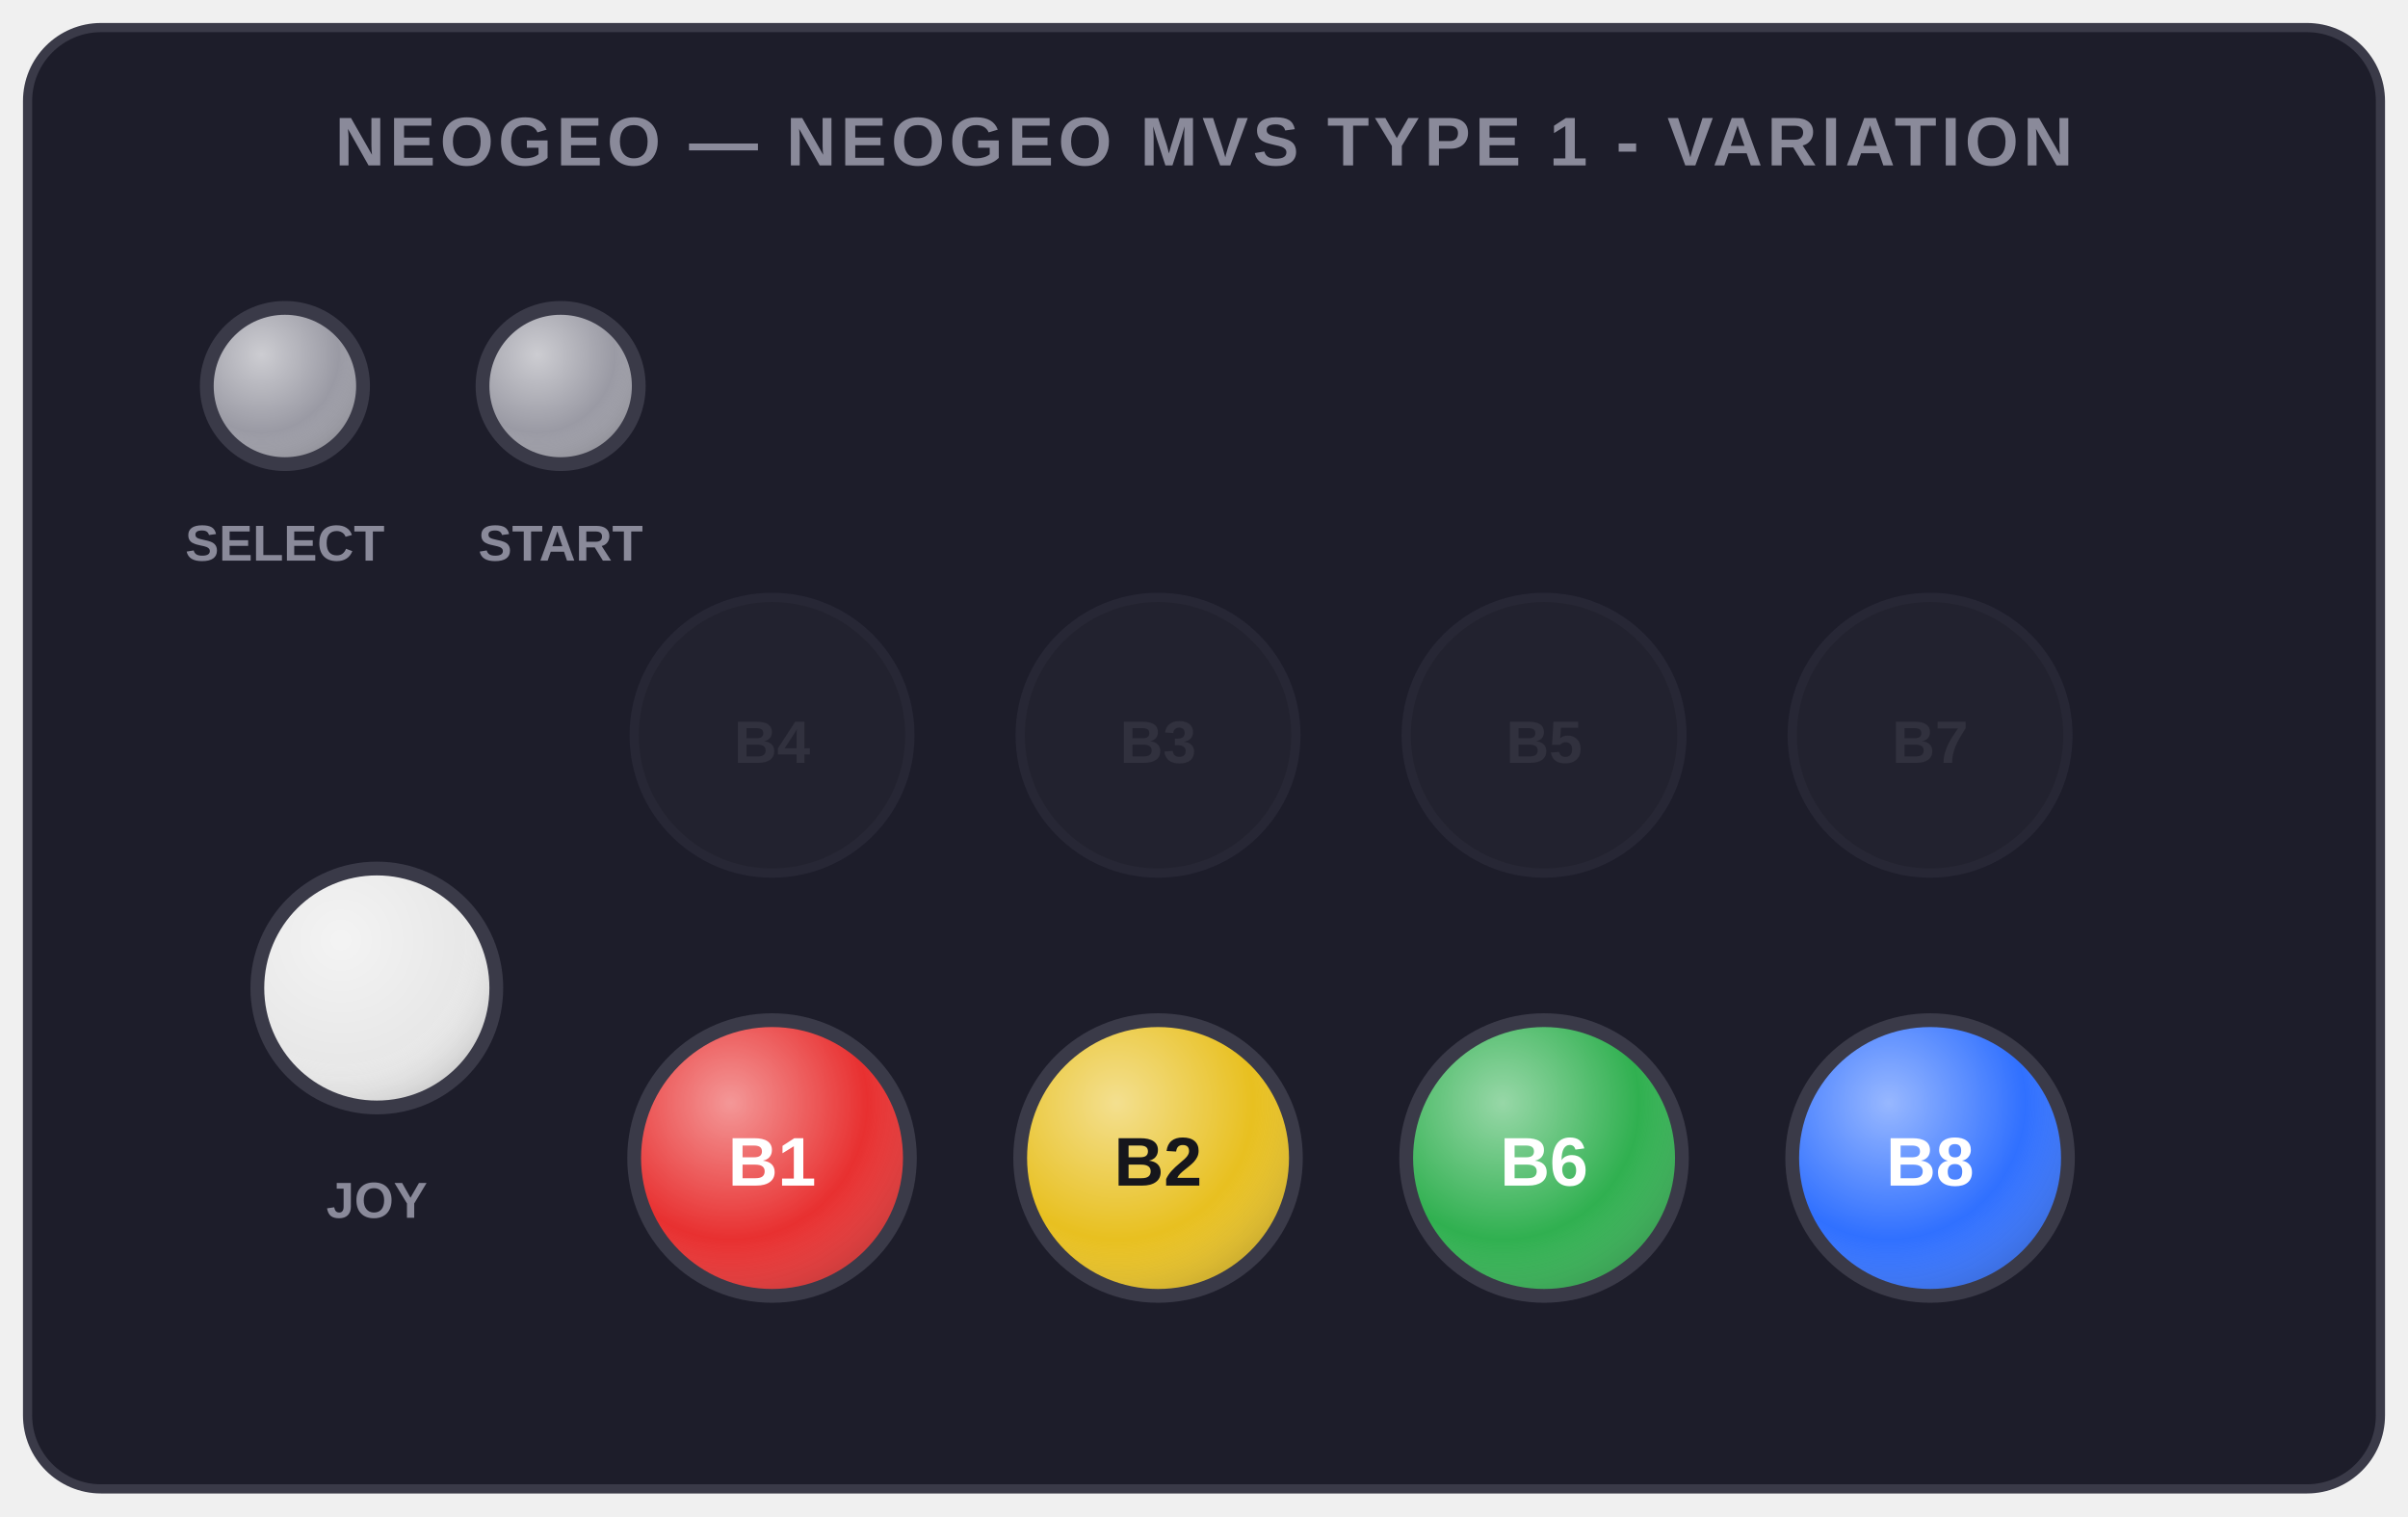
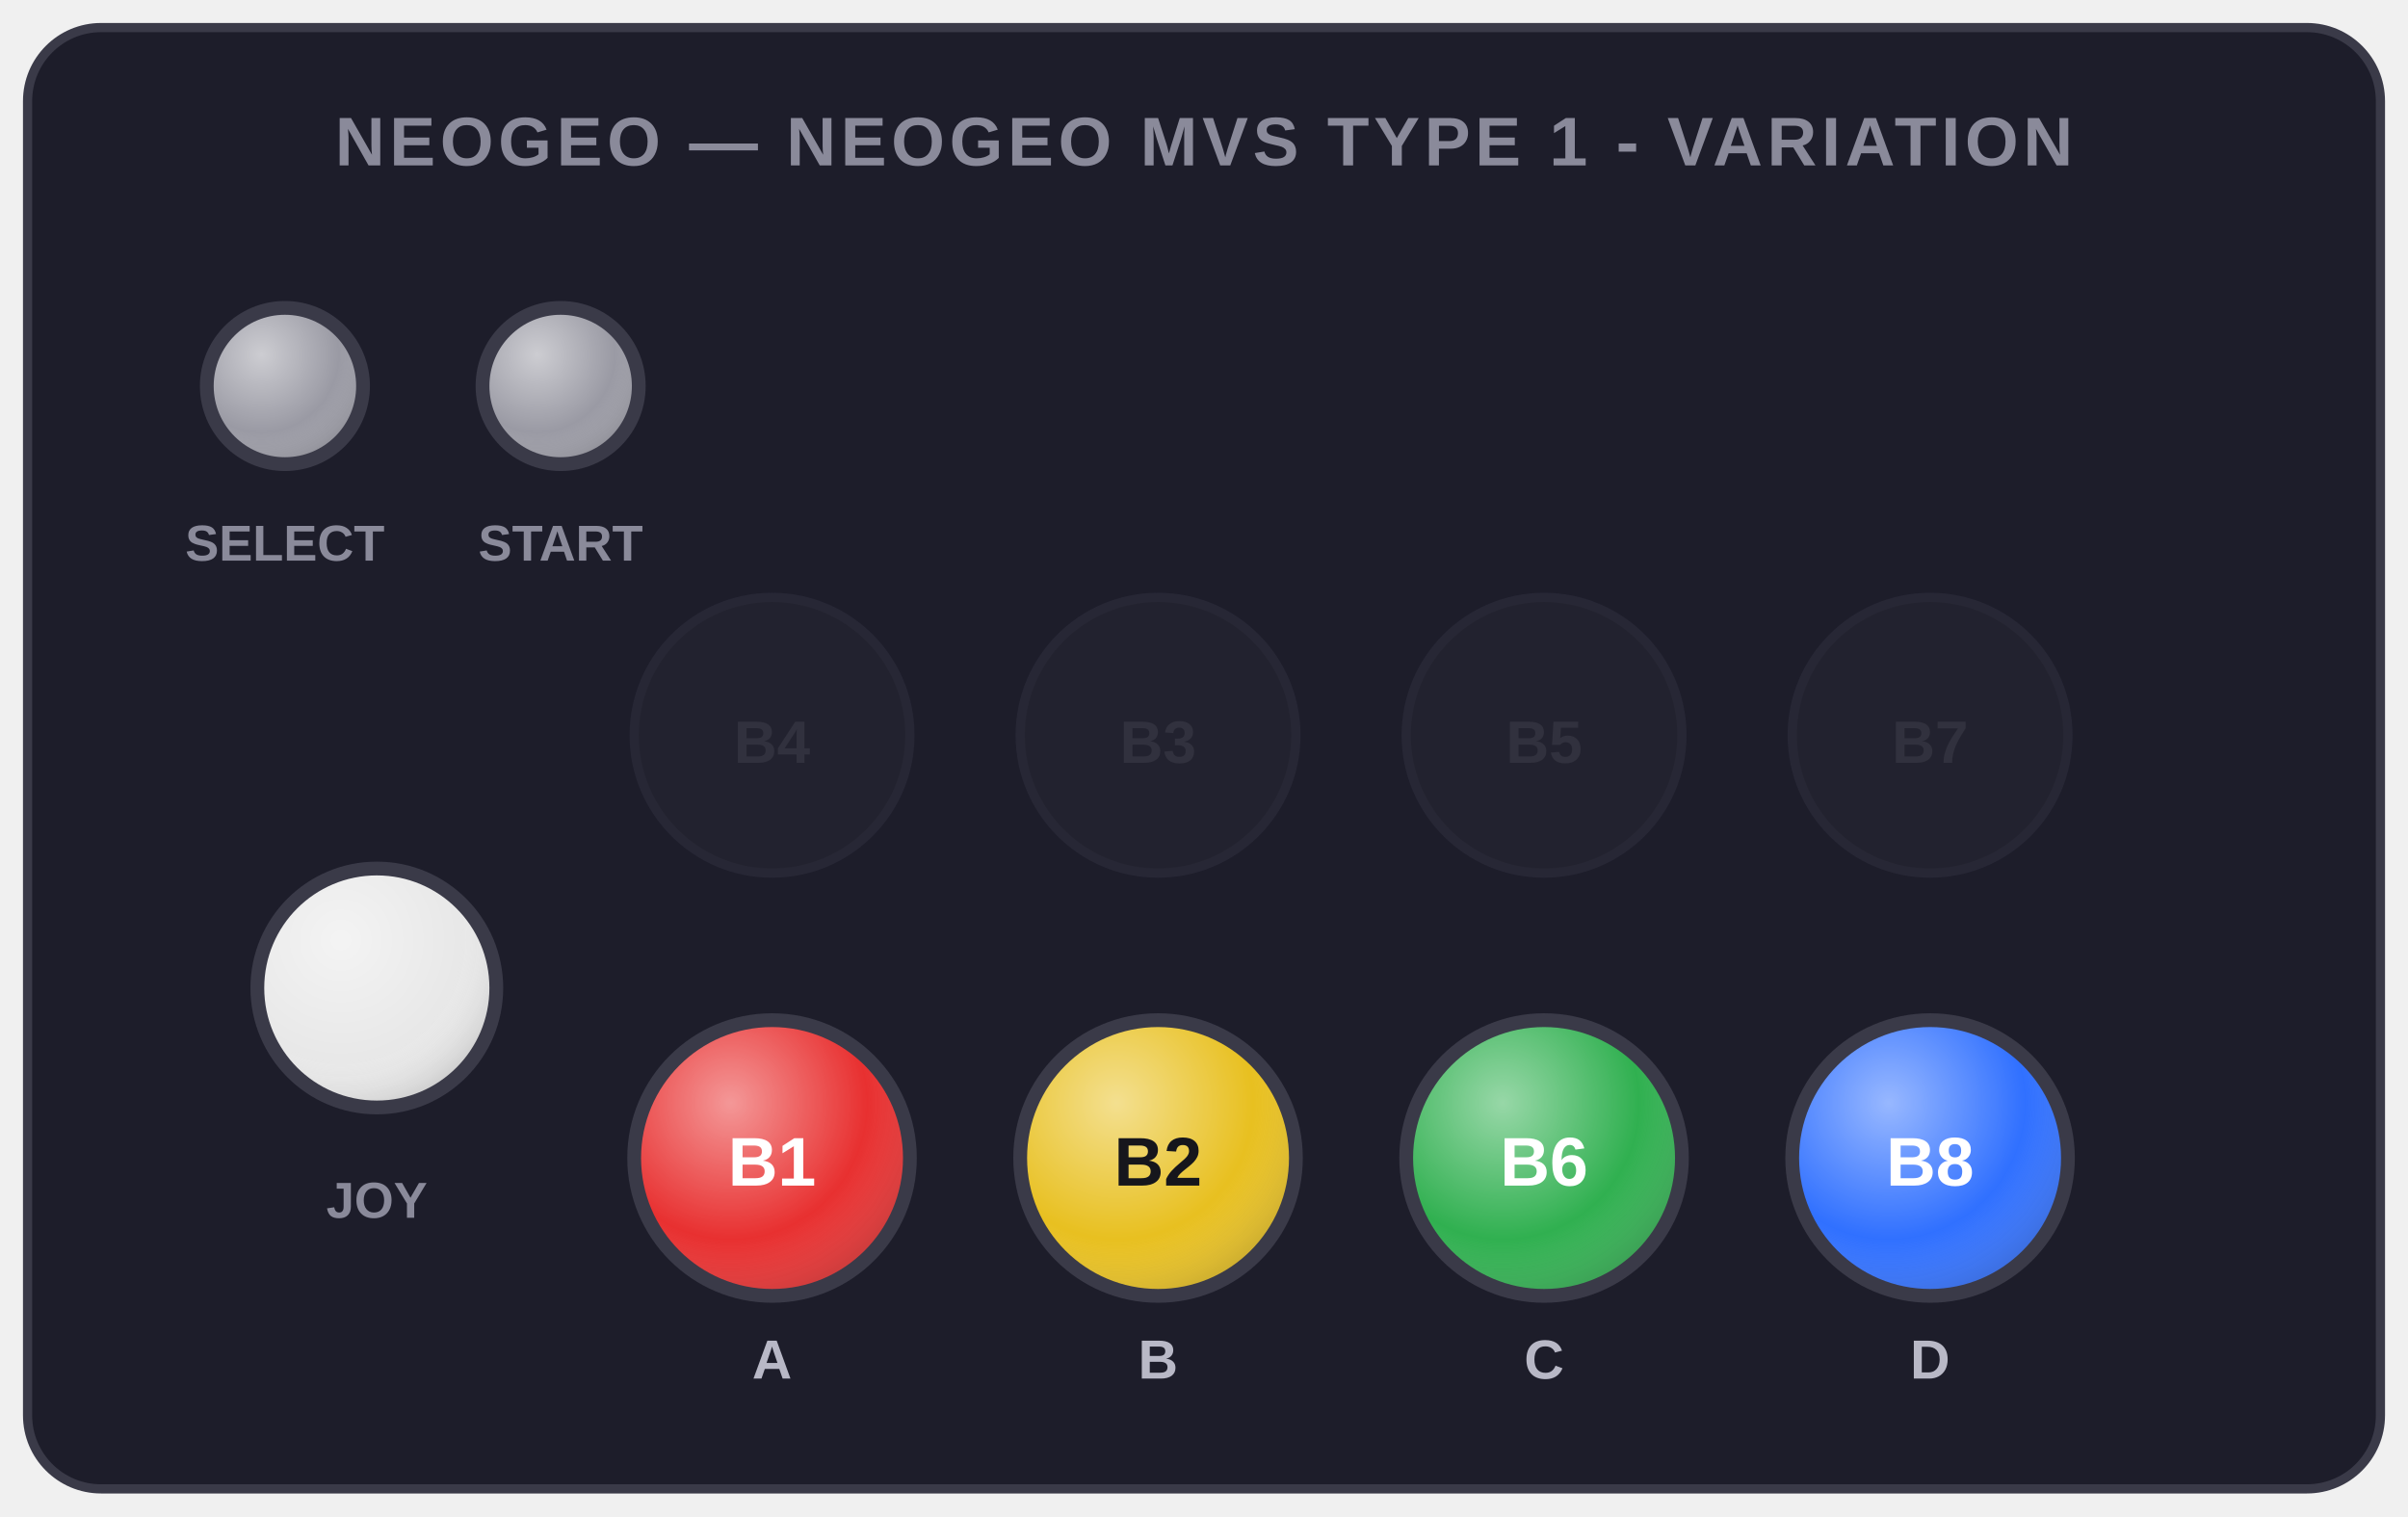
<svg xmlns="http://www.w3.org/2000/svg" viewBox="0 0 524 330" font-family="Segoe UI, Arial, sans-serif">
  <defs>
    <radialGradient id="dome" cx="0.35" cy="0.3" r="0.9">
      <stop offset="0" stop-color="#ffffff" stop-opacity="0.5" />
      <stop offset="0.55" stop-color="#ffffff" stop-opacity="0" />
      <stop offset="1" stop-color="#000000" stop-opacity="0.35" />
    </radialGradient>
  </defs>
  <rect x="6" y="6" width="512" height="318" rx="16" fill="#1d1d2a" stroke="#3a3a48" stroke-width="2" />
  <text x="262" y="36" text-anchor="middle" fill="#8a8a9a" font-size="15" font-weight="bold" letter-spacing="1">NEOGEO — NEOGEO MVS TYPE 1 - VARIATION</text>
  <circle cx="62" cy="84" r="17" fill="#9a9aa4" />
  <circle cx="62" cy="84" r="17" fill="url(#dome)" />
  <circle cx="62" cy="84" r="17" fill="none" stroke="#3a3a48" stroke-width="3" />
  <text x="62" y="122" text-anchor="middle" fill="#8a8a9a" font-size="11" font-weight="bold">SELECT</text>
  <circle cx="122" cy="84" r="17" fill="#9a9aa4" />
  <circle cx="122" cy="84" r="17" fill="url(#dome)" />
  <circle cx="122" cy="84" r="17" fill="none" stroke="#3a3a48" stroke-width="3" />
  <text x="122" y="122" text-anchor="middle" fill="#8a8a9a" font-size="11" font-weight="bold">START</text>
  <circle cx="82" cy="215" r="26" fill="#e8e8e8" />
  <circle cx="82" cy="215" r="26" fill="url(#dome)" />
  <circle cx="82" cy="215" r="26" fill="none" stroke="#3a3a48" stroke-width="3" />
  <text x="82" y="265" text-anchor="middle" fill="#8a8a9a" font-size="11" font-weight="bold">JOY</text>
  <g opacity="0.18">
    <circle cx="168" cy="160" r="30" fill="#3a3a48" />
    <circle cx="168" cy="160" r="30" fill="none" stroke="#55556a" stroke-width="2" />
    <text x="168" y="166" text-anchor="middle" fill="#8a8a9a" font-size="13" font-weight="bold">B4</text>
  </g>
  <g opacity="0.18">
    <circle cx="252" cy="160" r="30" fill="#3a3a48" />
    <circle cx="252" cy="160" r="30" fill="none" stroke="#55556a" stroke-width="2" />
    <text x="252" y="166" text-anchor="middle" fill="#8a8a9a" font-size="13" font-weight="bold">B3</text>
  </g>
  <g opacity="0.18">
    <circle cx="336" cy="160" r="30" fill="#3a3a48" />
    <circle cx="336" cy="160" r="30" fill="none" stroke="#55556a" stroke-width="2" />
    <text x="336" y="166" text-anchor="middle" fill="#8a8a9a" font-size="13" font-weight="bold">B5</text>
  </g>
  <g opacity="0.18">
    <circle cx="420" cy="160" r="30" fill="#3a3a48" />
    <circle cx="420" cy="160" r="30" fill="none" stroke="#55556a" stroke-width="2" />
    <text x="420" y="166" text-anchor="middle" fill="#8a8a9a" font-size="13" font-weight="bold">B7</text>
  </g>
  <circle cx="168" cy="252" r="30" fill="#e83030" />
  <circle cx="168" cy="252" r="30" fill="url(#dome)" />
  <circle cx="168" cy="252" r="30" fill="none" stroke="#3a3a48" stroke-width="3" />
  <text x="168" y="258" text-anchor="middle" fill="#ffffff" font-size="15" font-weight="bold">B1</text>
+   <text x="168" y="300" text-anchor="middle" fill="#b8b8c6" font-size="12" font-weight="bold">A</text>
  <circle cx="252" cy="252" r="30" fill="#e8c020" />
  <circle cx="252" cy="252" r="30" fill="url(#dome)" />
  <circle cx="252" cy="252" r="30" fill="none" stroke="#3a3a48" stroke-width="3" />
  <text x="252" y="258" text-anchor="middle" fill="#16161c" font-size="15" font-weight="bold">B2</text>
+   <text x="252" y="300" text-anchor="middle" fill="#b8b8c6" font-size="12" font-weight="bold">B</text>
  <circle cx="336" cy="252" r="30" fill="#30b050" />
  <circle cx="336" cy="252" r="30" fill="url(#dome)" />
  <circle cx="336" cy="252" r="30" fill="none" stroke="#3a3a48" stroke-width="3" />
  <text x="336" y="258" text-anchor="middle" fill="#ffffff" font-size="15" font-weight="bold">B6</text>
+   <text x="336" y="300" text-anchor="middle" fill="#b8b8c6" font-size="12" font-weight="bold">C</text>
  <circle cx="420" cy="252" r="30" fill="#3070ff" />
  <circle cx="420" cy="252" r="30" fill="url(#dome)" />
  <circle cx="420" cy="252" r="30" fill="none" stroke="#3a3a48" stroke-width="3" />
  <text x="420" y="258" text-anchor="middle" fill="#ffffff" font-size="15" font-weight="bold">B8</text>
+   <text x="420" y="300" text-anchor="middle" fill="#b8b8c6" font-size="12" font-weight="bold">D</text>
</svg>
